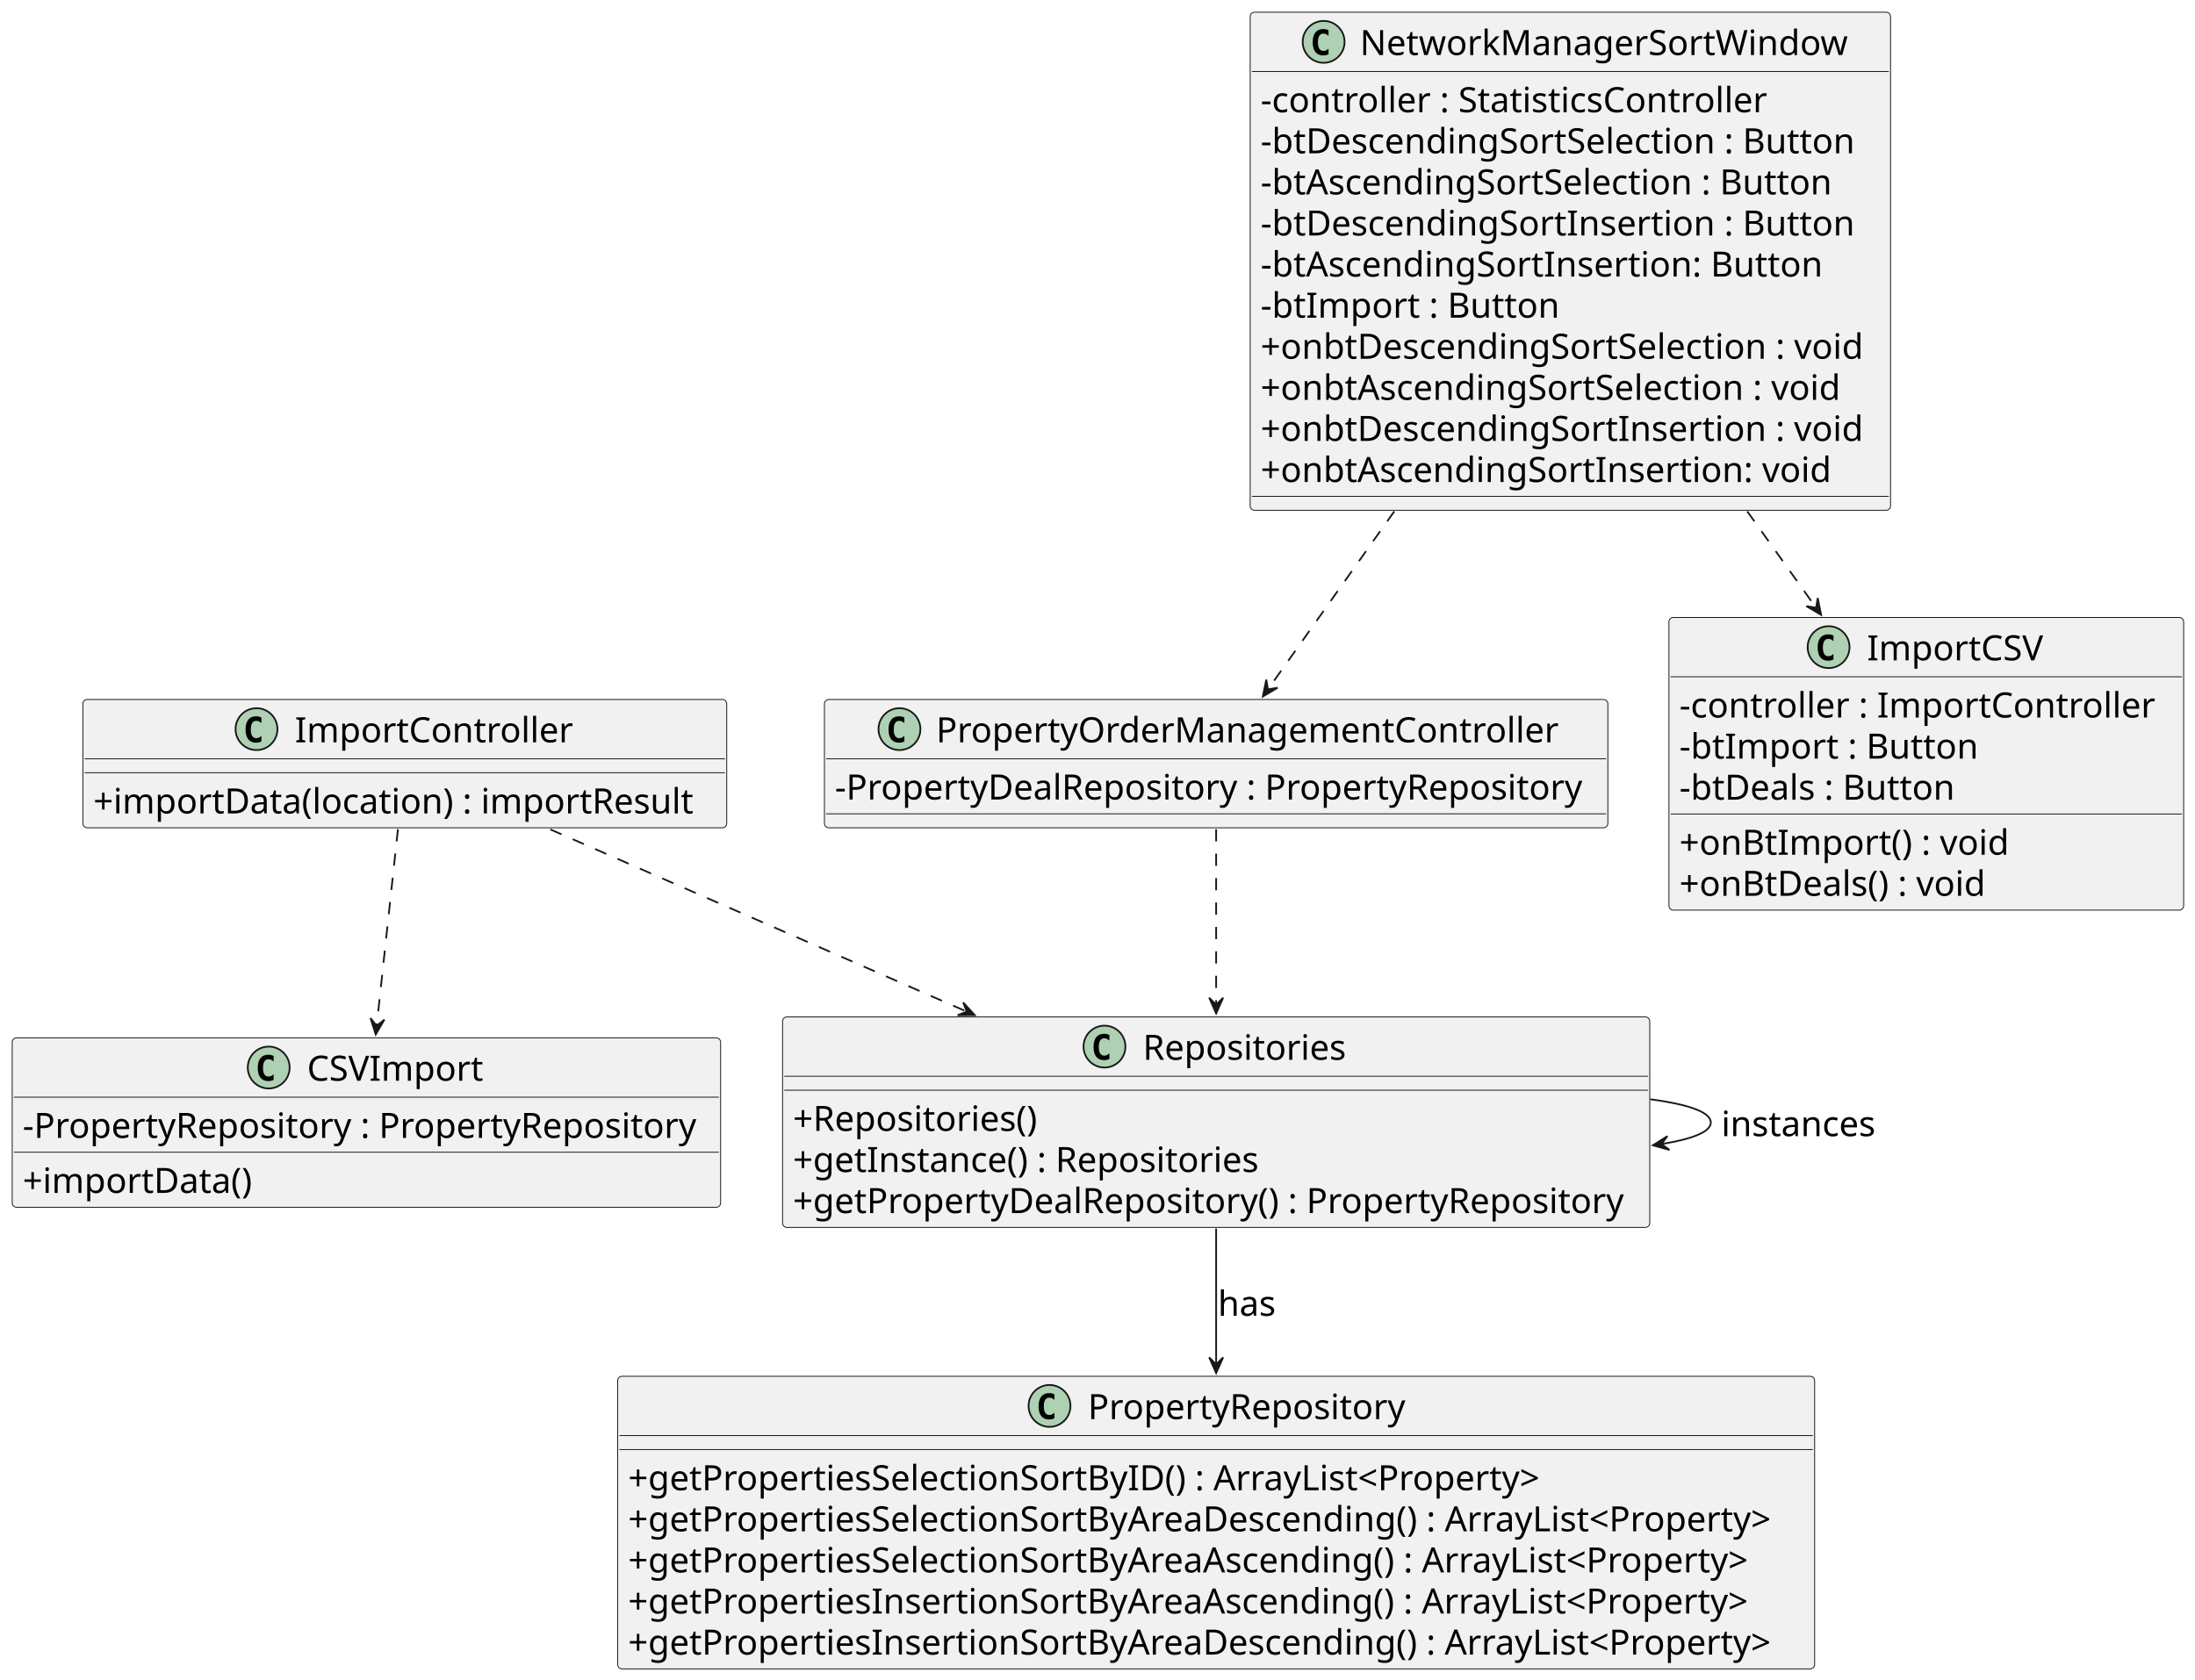
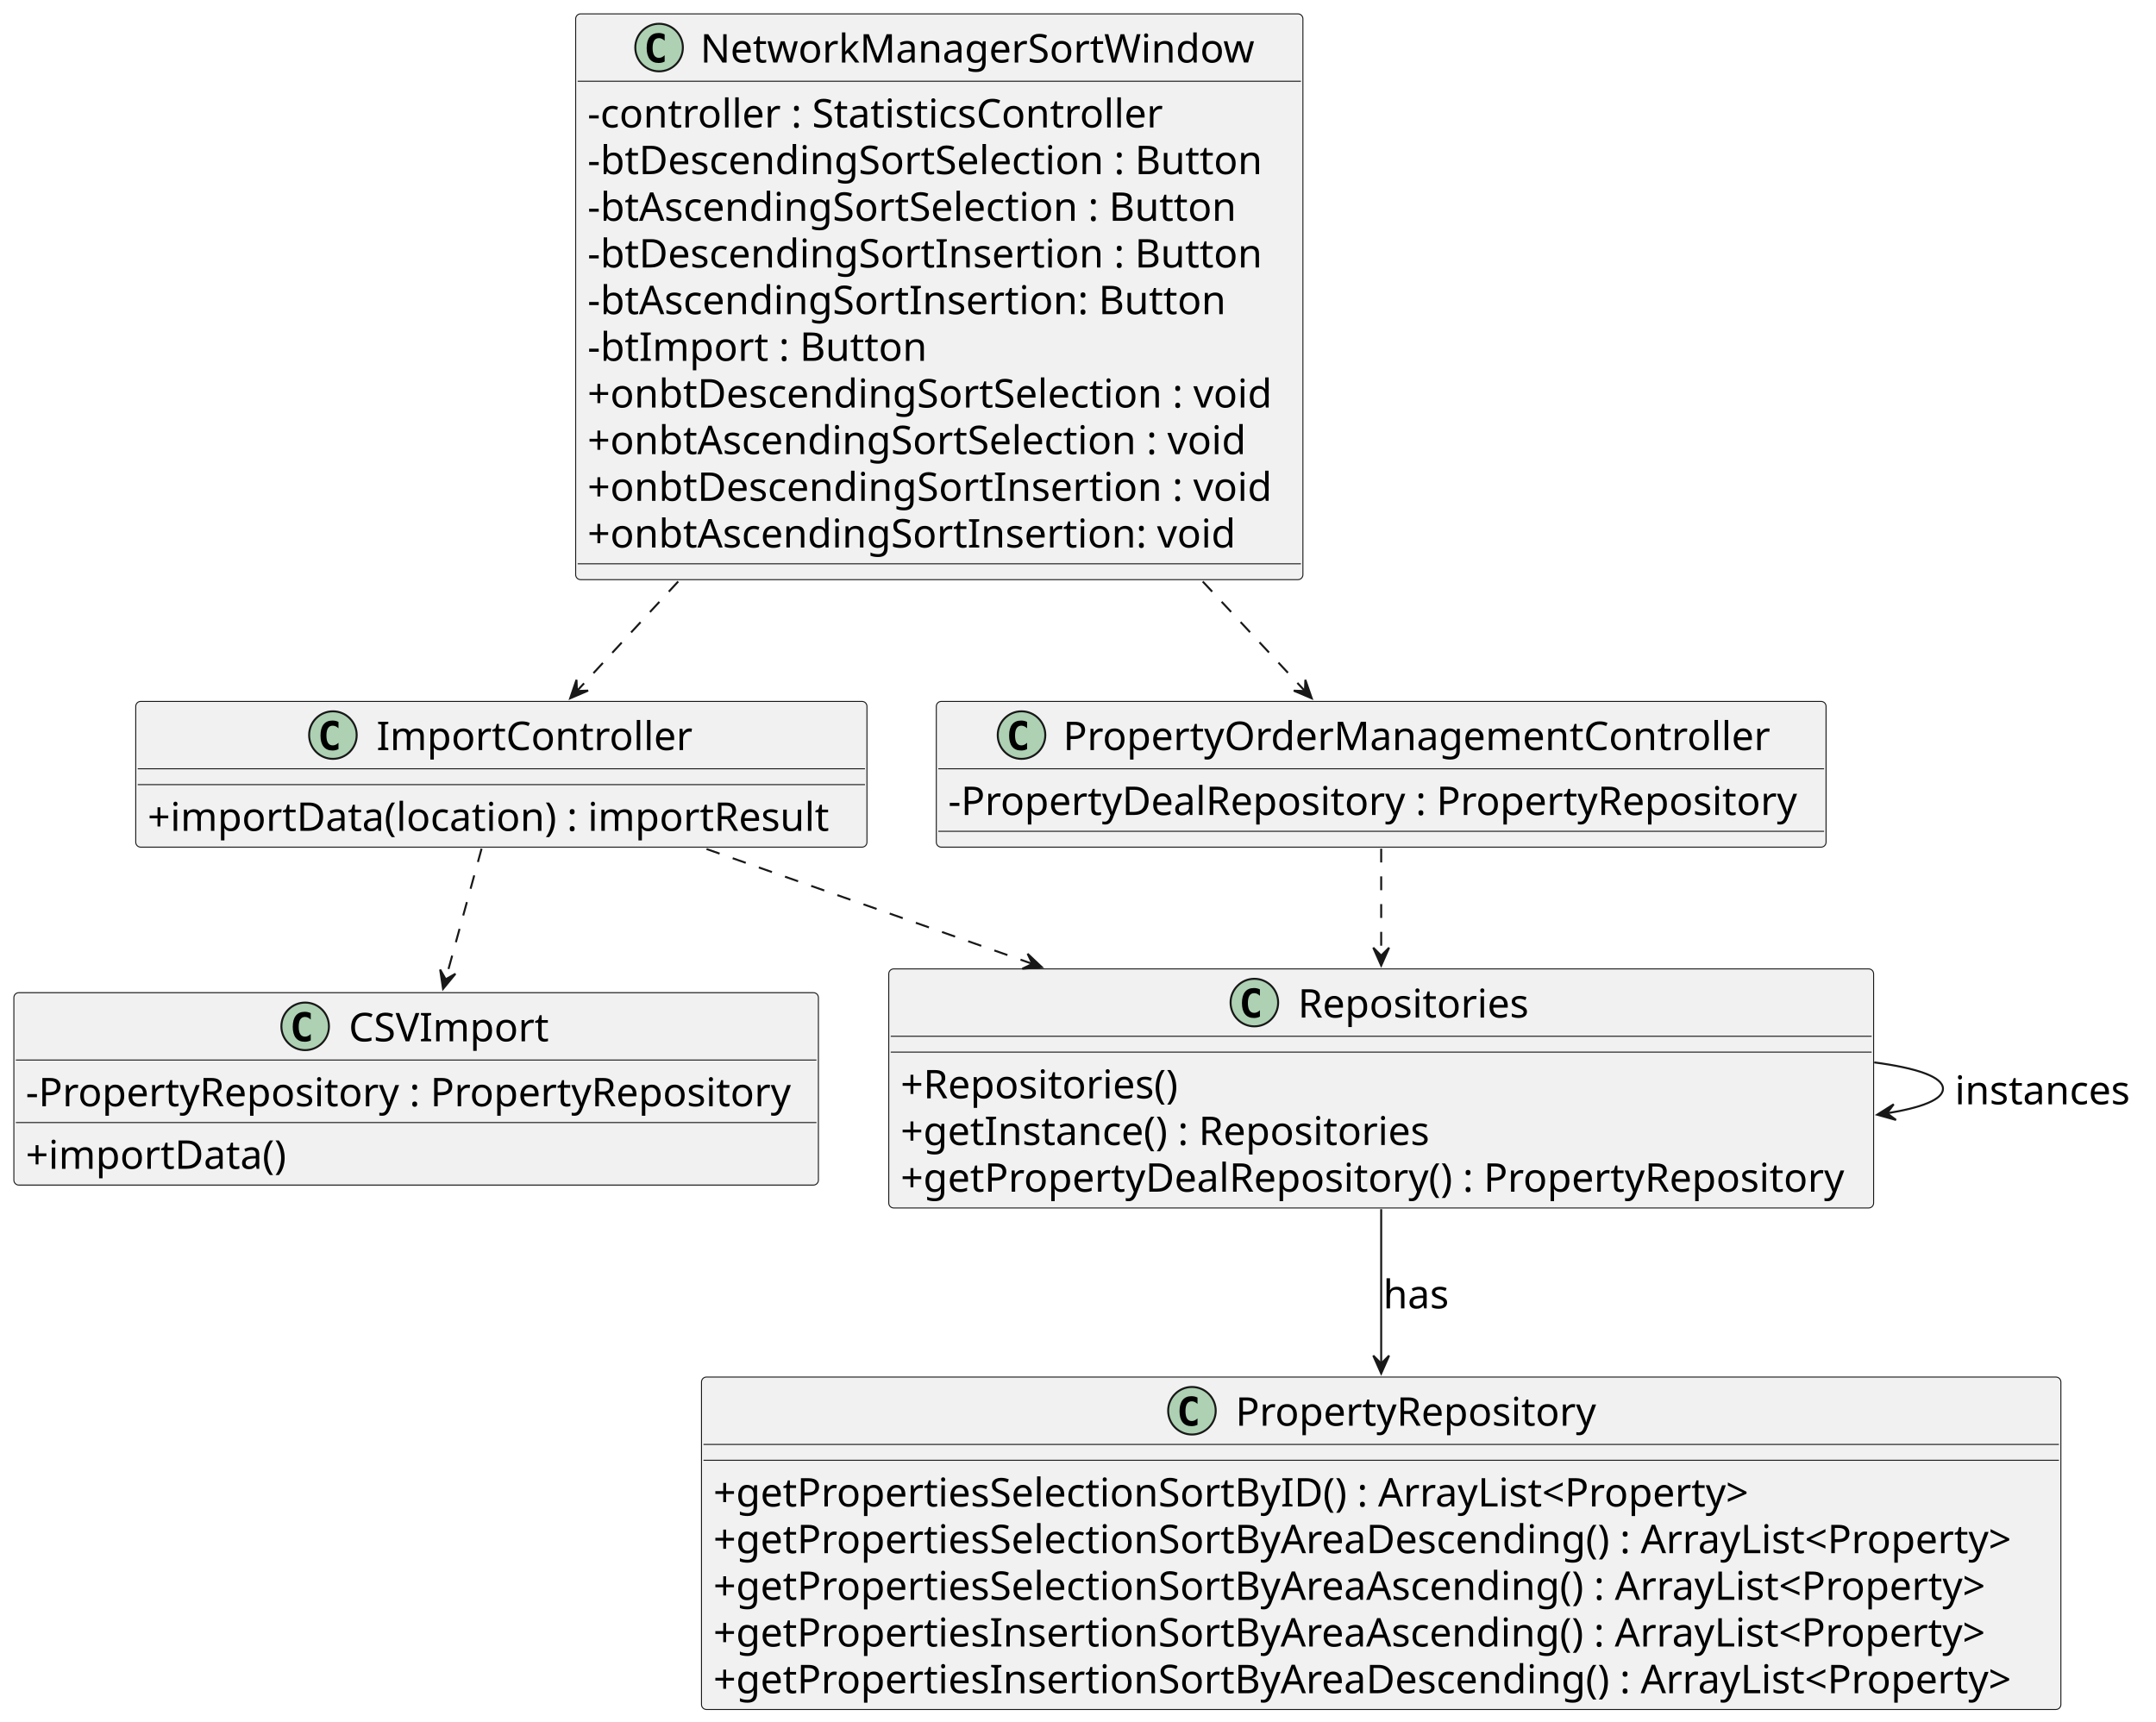
- <svg xmlns="http://www.w3.org/2000/svg" contentStyleType="text/css" height="963px" preserveAspectRatio="none" style="width:1258px;height:963px;background:#FFFFFF;" version="1.1" viewBox="0 0 1258 963" width="1258px" zoomAndPan="magnify">
+ <svg xmlns="http://www.w3.org/2000/svg" contentStyleType="text/css" height="869px" preserveAspectRatio="none" style="width:1088px;height:869px;background:#FFFFFF;" version="1.1" viewBox="0 0 1088 869" width="1088px" zoomAndPan="magnify">
  <defs />
  <g>
    <g id="elem_ImportController">
-       <rect codeLine="8" fill="#F1F1F1" height="73.555" id="ImportController" rx="2.5" ry="2.5" style="stroke:#181818;stroke-width:0.5;" width="369" x="47.5" y="401" />
-       <ellipse cx="147" cy="418" fill="#ADD1B2" rx="12" ry="12" style="stroke:#181818;stroke-width:1.0;" />
-       <path d="M149.807,425.08 Q149.123,425.432 148.371,425.607 Q147.619,425.783 146.789,425.783 Q143.84,425.783 142.287,423.84 Q140.734,421.897 140.734,418.225 Q140.734,414.543 142.287,412.6 Q143.84,410.656 146.789,410.656 Q147.619,410.656 148.381,410.832 Q149.143,411.008 149.807,411.359 L149.807,414.562 Q149.065,413.879 148.366,413.562 Q147.668,413.244 146.926,413.244 Q145.344,413.244 144.538,414.499 Q143.732,415.754 143.732,418.225 Q143.732,420.685 144.538,421.94 Q145.344,423.195 146.926,423.195 Q147.668,423.195 148.366,422.878 Q149.065,422.56 149.807,421.877 Z " fill="#000000" />
-       <text fill="#000000" font-family="sans-serif" font-size="20" lengthAdjust="spacing" textLength="161" x="169" y="425.559">ImportController</text>
-       <line style="stroke:#181818;stroke-width:0.5;" x1="48.5" x2="415.5" y1="435" y2="435" />
-       <line style="stroke:#181818;stroke-width:0.5;" x1="48.5" x2="415.5" y1="443" y2="443" />
-       <text fill="#000000" font-family="sans-serif" font-size="20" lengthAdjust="spacing" textLength="357" x="53.5" y="466.336">+importData(location) : importResult</text>
+       <rect codeLine="8" fill="#F1F1F1" height="73.555" id="ImportController" rx="2.5" ry="2.5" style="stroke:#181818;stroke-width:0.5;" width="369" x="68.5" y="354" />
+       <ellipse cx="168" cy="371" fill="#ADD1B2" rx="12" ry="12" style="stroke:#181818;stroke-width:1.0;" />
+       <path d="M170.807,378.08 Q170.123,378.432 169.371,378.607 Q168.619,378.783 167.789,378.783 Q164.84,378.783 163.287,376.84 Q161.734,374.897 161.734,371.225 Q161.734,367.543 163.287,365.6 Q164.84,363.656 167.789,363.656 Q168.619,363.656 169.381,363.832 Q170.143,364.008 170.807,364.359 L170.807,367.562 Q170.065,366.879 169.366,366.562 Q168.668,366.244 167.926,366.244 Q166.344,366.244 165.538,367.499 Q164.732,368.754 164.732,371.225 Q164.732,373.685 165.538,374.94 Q166.344,376.195 167.926,376.195 Q168.668,376.195 169.366,375.878 Q170.065,375.56 170.807,374.877 Z " fill="#000000" />
+       <text fill="#000000" font-family="sans-serif" font-size="20" lengthAdjust="spacing" textLength="161" x="190" y="378.559">ImportController</text>
+       <line style="stroke:#181818;stroke-width:0.5;" x1="69.5" x2="436.5" y1="388" y2="388" />
+       <line style="stroke:#181818;stroke-width:0.5;" x1="69.5" x2="436.5" y1="396" y2="396" />
+       <text fill="#000000" font-family="sans-serif" font-size="20" lengthAdjust="spacing" textLength="357" x="74.5" y="419.336">+importData(location) : importResult</text>
    </g>
    <g id="elem_PropertyOrderManagementController">
-       <rect codeLine="12" fill="#F1F1F1" height="73.555" id="PropertyOrderManagementController" rx="2.5" ry="2.5" style="stroke:#181818;stroke-width:0.5;" width="449" x="472.5" y="401" />
-       <ellipse cx="515.5" cy="418" fill="#ADD1B2" rx="12" ry="12" style="stroke:#181818;stroke-width:1.0;" />
-       <path d="M518.307,425.08 Q517.623,425.432 516.871,425.607 Q516.119,425.783 515.289,425.783 Q512.34,425.783 510.787,423.84 Q509.234,421.897 509.234,418.225 Q509.234,414.543 510.787,412.6 Q512.34,410.656 515.289,410.656 Q516.119,410.656 516.881,410.832 Q517.643,411.008 518.307,411.359 L518.307,414.562 Q517.564,413.879 516.866,413.562 Q516.168,413.244 515.426,413.244 Q513.844,413.244 513.038,414.499 Q512.232,415.754 512.232,418.225 Q512.232,420.685 513.038,421.94 Q513.844,423.195 515.426,423.195 Q516.168,423.195 516.866,422.878 Q517.564,422.56 518.307,421.877 Z " fill="#000000" />
-       <text fill="#000000" font-family="sans-serif" font-size="20" lengthAdjust="spacing" textLength="355" x="536.5" y="425.559">PropertyOrderManagementController</text>
-       <line style="stroke:#181818;stroke-width:0.5;" x1="473.5" x2="920.5" y1="435" y2="435" />
-       <text fill="#000000" font-family="sans-serif" font-size="20" lengthAdjust="spacing" textLength="437" x="478.5" y="458.336">-PropertyDealRepository : PropertyRepository</text>
-       <line style="stroke:#181818;stroke-width:0.5;" x1="473.5" x2="920.5" y1="466.555" y2="466.555" />
+       <rect codeLine="12" fill="#F1F1F1" height="73.555" id="PropertyOrderManagementController" rx="2.5" ry="2.5" style="stroke:#181818;stroke-width:0.5;" width="449" x="472.5" y="354" />
+       <ellipse cx="515.5" cy="371" fill="#ADD1B2" rx="12" ry="12" style="stroke:#181818;stroke-width:1.0;" />
+       <path d="M518.307,378.08 Q517.623,378.432 516.871,378.607 Q516.119,378.783 515.289,378.783 Q512.34,378.783 510.787,376.84 Q509.234,374.897 509.234,371.225 Q509.234,367.543 510.787,365.6 Q512.34,363.656 515.289,363.656 Q516.119,363.656 516.881,363.832 Q517.643,364.008 518.307,364.359 L518.307,367.562 Q517.564,366.879 516.866,366.562 Q516.168,366.244 515.426,366.244 Q513.844,366.244 513.038,367.499 Q512.232,368.754 512.232,371.225 Q512.232,373.685 513.038,374.94 Q513.844,376.195 515.426,376.195 Q516.168,376.195 516.866,375.878 Q517.564,375.56 518.307,374.877 Z " fill="#000000" />
+       <text fill="#000000" font-family="sans-serif" font-size="20" lengthAdjust="spacing" textLength="355" x="536.5" y="378.559">PropertyOrderManagementController</text>
+       <line style="stroke:#181818;stroke-width:0.5;" x1="473.5" x2="920.5" y1="388" y2="388" />
+       <text fill="#000000" font-family="sans-serif" font-size="20" lengthAdjust="spacing" textLength="437" x="478.5" y="411.336">-PropertyDealRepository : PropertyRepository</text>
+       <line style="stroke:#181818;stroke-width:0.5;" x1="473.5" x2="920.5" y1="419.555" y2="419.555" />
    </g>
    <g id="elem_CSVImport">
-       <rect codeLine="17" fill="#F1F1F1" height="97.109" id="CSVImport" rx="2.5" ry="2.5" style="stroke:#181818;stroke-width:0.5;" width="406" x="7" y="595" />
-       <ellipse cx="154" cy="612" fill="#ADD1B2" rx="12" ry="12" style="stroke:#181818;stroke-width:1.0;" />
-       <path d="M156.807,619.08 Q156.123,619.432 155.371,619.607 Q154.619,619.783 153.789,619.783 Q150.84,619.783 149.287,617.84 Q147.734,615.896 147.734,612.225 Q147.734,608.543 149.287,606.6 Q150.84,604.656 153.789,604.656 Q154.619,604.656 155.381,604.832 Q156.143,605.008 156.807,605.359 L156.807,608.562 Q156.065,607.879 155.366,607.562 Q154.668,607.244 153.926,607.244 Q152.344,607.244 151.538,608.499 Q150.732,609.754 150.732,612.225 Q150.732,614.686 151.538,615.94 Q152.344,617.195 153.926,617.195 Q154.668,617.195 155.366,616.878 Q156.065,616.561 156.807,615.877 Z " fill="#000000" />
-       <text fill="#000000" font-family="sans-serif" font-size="20" lengthAdjust="spacing" textLength="103" x="176" y="619.559">CSVImport</text>
-       <line style="stroke:#181818;stroke-width:0.5;" x1="8" x2="412" y1="629" y2="629" />
-       <text fill="#000000" font-family="sans-serif" font-size="20" lengthAdjust="spacing" textLength="394" x="13" y="652.336">-PropertyRepository : PropertyRepository</text>
-       <line style="stroke:#181818;stroke-width:0.5;" x1="8" x2="412" y1="660.555" y2="660.555" />
-       <text fill="#000000" font-family="sans-serif" font-size="20" lengthAdjust="spacing" textLength="139" x="13" y="683.891">+importData()</text>
+       <rect codeLine="17" fill="#F1F1F1" height="97.109" id="CSVImport" rx="2.5" ry="2.5" style="stroke:#181818;stroke-width:0.5;" width="406" x="7" y="501" />
+       <ellipse cx="154" cy="518" fill="#ADD1B2" rx="12" ry="12" style="stroke:#181818;stroke-width:1.0;" />
+       <path d="M156.807,525.08 Q156.123,525.432 155.371,525.607 Q154.619,525.783 153.789,525.783 Q150.84,525.783 149.287,523.84 Q147.734,521.896 147.734,518.225 Q147.734,514.543 149.287,512.6 Q150.84,510.656 153.789,510.656 Q154.619,510.656 155.381,510.832 Q156.143,511.008 156.807,511.359 L156.807,514.562 Q156.065,513.879 155.366,513.562 Q154.668,513.244 153.926,513.244 Q152.344,513.244 151.538,514.499 Q150.732,515.754 150.732,518.225 Q150.732,520.686 151.538,521.94 Q152.344,523.195 153.926,523.195 Q154.668,523.195 155.366,522.878 Q156.065,522.561 156.807,521.877 Z " fill="#000000" />
+       <text fill="#000000" font-family="sans-serif" font-size="20" lengthAdjust="spacing" textLength="103" x="176" y="525.559">CSVImport</text>
+       <line style="stroke:#181818;stroke-width:0.5;" x1="8" x2="412" y1="535" y2="535" />
+       <text fill="#000000" font-family="sans-serif" font-size="20" lengthAdjust="spacing" textLength="394" x="13" y="558.336">-PropertyRepository : PropertyRepository</text>
+       <line style="stroke:#181818;stroke-width:0.5;" x1="8" x2="412" y1="566.555" y2="566.555" />
+       <text fill="#000000" font-family="sans-serif" font-size="20" lengthAdjust="spacing" textLength="139" x="13" y="589.891">+importData()</text>
    </g>
    <g id="elem_Repositories">
-       <rect codeLine="23" fill="#F1F1F1" height="120.664" id="Repositories" rx="2.5" ry="2.5" style="stroke:#181818;stroke-width:0.5;" width="497" x="448.5" y="583" />
-       <ellipse cx="633" cy="600" fill="#ADD1B2" rx="12" ry="12" style="stroke:#181818;stroke-width:1.0;" />
-       <path d="M635.807,607.08 Q635.123,607.432 634.371,607.607 Q633.619,607.783 632.789,607.783 Q629.84,607.783 628.287,605.84 Q626.734,603.896 626.734,600.225 Q626.734,596.543 628.287,594.6 Q629.84,592.656 632.789,592.656 Q633.619,592.656 634.381,592.832 Q635.143,593.008 635.807,593.359 L635.807,596.562 Q635.064,595.879 634.366,595.562 Q633.668,595.244 632.926,595.244 Q631.344,595.244 630.538,596.499 Q629.732,597.754 629.732,600.225 Q629.732,602.686 630.538,603.94 Q631.344,605.195 632.926,605.195 Q633.668,605.195 634.366,604.878 Q635.064,604.561 635.807,603.877 Z " fill="#000000" />
-       <text fill="#000000" font-family="sans-serif" font-size="20" lengthAdjust="spacing" textLength="119" x="655" y="607.559">Repositories</text>
-       <line style="stroke:#181818;stroke-width:0.5;" x1="449.5" x2="944.5" y1="617" y2="617" />
-       <line style="stroke:#181818;stroke-width:0.5;" x1="449.5" x2="944.5" y1="625" y2="625" />
-       <text fill="#000000" font-family="sans-serif" font-size="20" lengthAdjust="spacing" textLength="149" x="454.5" y="648.336">+Repositories()</text>
-       <text fill="#000000" font-family="sans-serif" font-size="20" lengthAdjust="spacing" textLength="276" x="454.5" y="671.891">+getInstance() : Repositories</text>
-       <text fill="#000000" font-family="sans-serif" font-size="20" lengthAdjust="spacing" textLength="485" x="454.5" y="695.445">+getPropertyDealRepository() : PropertyRepository</text>
+       <rect codeLine="23" fill="#F1F1F1" height="120.664" id="Repositories" rx="2.5" ry="2.5" style="stroke:#181818;stroke-width:0.5;" width="497" x="448.5" y="489" />
+       <ellipse cx="633" cy="506" fill="#ADD1B2" rx="12" ry="12" style="stroke:#181818;stroke-width:1.0;" />
+       <path d="M635.807,513.08 Q635.123,513.432 634.371,513.607 Q633.619,513.783 632.789,513.783 Q629.84,513.783 628.287,511.84 Q626.734,509.897 626.734,506.225 Q626.734,502.543 628.287,500.6 Q629.84,498.656 632.789,498.656 Q633.619,498.656 634.381,498.832 Q635.143,499.008 635.807,499.359 L635.807,502.562 Q635.064,501.879 634.366,501.562 Q633.668,501.244 632.926,501.244 Q631.344,501.244 630.538,502.499 Q629.732,503.754 629.732,506.225 Q629.732,508.685 630.538,509.94 Q631.344,511.195 632.926,511.195 Q633.668,511.195 634.366,510.878 Q635.064,510.56 635.807,509.877 Z " fill="#000000" />
+       <text fill="#000000" font-family="sans-serif" font-size="20" lengthAdjust="spacing" textLength="119" x="655" y="513.559">Repositories</text>
+       <line style="stroke:#181818;stroke-width:0.5;" x1="449.5" x2="944.5" y1="523" y2="523" />
+       <line style="stroke:#181818;stroke-width:0.5;" x1="449.5" x2="944.5" y1="531" y2="531" />
+       <text fill="#000000" font-family="sans-serif" font-size="20" lengthAdjust="spacing" textLength="149" x="454.5" y="554.336">+Repositories()</text>
+       <text fill="#000000" font-family="sans-serif" font-size="20" lengthAdjust="spacing" textLength="276" x="454.5" y="577.891">+getInstance() : Repositories</text>
+       <text fill="#000000" font-family="sans-serif" font-size="20" lengthAdjust="spacing" textLength="485" x="454.5" y="601.445">+getPropertyDealRepository() : PropertyRepository</text>
    </g>
    <g id="elem_PropertyRepository">
-       <rect codeLine="29" fill="#F1F1F1" height="167.773" id="PropertyRepository" rx="2.5" ry="2.5" style="stroke:#181818;stroke-width:0.5;" width="686" x="354" y="789" />
-       <ellipse cx="601.5" cy="806" fill="#ADD1B2" rx="12" ry="12" style="stroke:#181818;stroke-width:1.0;" />
-       <path d="M604.307,813.08 Q603.623,813.432 602.871,813.607 Q602.119,813.783 601.289,813.783 Q598.34,813.783 596.787,811.84 Q595.234,809.896 595.234,806.225 Q595.234,802.543 596.787,800.6 Q598.34,798.656 601.289,798.656 Q602.119,798.656 602.881,798.832 Q603.643,799.008 604.307,799.359 L604.307,802.562 Q603.564,801.879 602.866,801.562 Q602.168,801.244 601.426,801.244 Q599.844,801.244 599.038,802.499 Q598.232,803.754 598.232,806.225 Q598.232,808.686 599.038,809.94 Q599.844,811.195 601.426,811.195 Q602.168,811.195 602.866,810.878 Q603.564,810.561 604.307,809.877 Z " fill="#000000" />
-       <text fill="#000000" font-family="sans-serif" font-size="20" lengthAdjust="spacing" textLength="182" x="623.5" y="813.559">PropertyRepository</text>
-       <line style="stroke:#181818;stroke-width:0.5;" x1="355" x2="1039" y1="823" y2="823" />
-       <line style="stroke:#181818;stroke-width:0.5;" x1="355" x2="1039" y1="831" y2="831" />
-       <text fill="#000000" font-family="sans-serif" font-size="20" lengthAdjust="spacing" textLength="539" x="360" y="854.336">+getPropertiesSelectionSortByID() : ArrayList&lt;Property&gt;</text>
-       <text fill="#000000" font-family="sans-serif" font-size="20" lengthAdjust="spacing" textLength="674" x="360" y="877.891">+getPropertiesSelectionSortByAreaDescending() : ArrayList&lt;Property&gt;</text>
-       <text fill="#000000" font-family="sans-serif" font-size="20" lengthAdjust="spacing" textLength="662" x="360" y="901.445">+getPropertiesSelectionSortByAreaAscending() : ArrayList&lt;Property&gt;</text>
-       <text fill="#000000" font-family="sans-serif" font-size="20" lengthAdjust="spacing" textLength="660" x="360" y="925">+getPropertiesInsertionSortByAreaAscending() : ArrayList&lt;Property&gt;</text>
-       <text fill="#000000" font-family="sans-serif" font-size="20" lengthAdjust="spacing" textLength="672" x="360" y="948.555">+getPropertiesInsertionSortByAreaDescending() : ArrayList&lt;Property&gt;</text>
+       <rect codeLine="29" fill="#F1F1F1" height="167.773" id="PropertyRepository" rx="2.5" ry="2.5" style="stroke:#181818;stroke-width:0.5;" width="686" x="354" y="695" />
+       <ellipse cx="601.5" cy="712" fill="#ADD1B2" rx="12" ry="12" style="stroke:#181818;stroke-width:1.0;" />
+       <path d="M604.307,719.08 Q603.623,719.432 602.871,719.607 Q602.119,719.783 601.289,719.783 Q598.34,719.783 596.787,717.84 Q595.234,715.896 595.234,712.225 Q595.234,708.543 596.787,706.6 Q598.34,704.656 601.289,704.656 Q602.119,704.656 602.881,704.832 Q603.643,705.008 604.307,705.359 L604.307,708.562 Q603.564,707.879 602.866,707.562 Q602.168,707.244 601.426,707.244 Q599.844,707.244 599.038,708.499 Q598.232,709.754 598.232,712.225 Q598.232,714.686 599.038,715.94 Q599.844,717.195 601.426,717.195 Q602.168,717.195 602.866,716.878 Q603.564,716.561 604.307,715.877 Z " fill="#000000" />
+       <text fill="#000000" font-family="sans-serif" font-size="20" lengthAdjust="spacing" textLength="182" x="623.5" y="719.559">PropertyRepository</text>
+       <line style="stroke:#181818;stroke-width:0.5;" x1="355" x2="1039" y1="729" y2="729" />
+       <line style="stroke:#181818;stroke-width:0.5;" x1="355" x2="1039" y1="737" y2="737" />
+       <text fill="#000000" font-family="sans-serif" font-size="20" lengthAdjust="spacing" textLength="539" x="360" y="760.336">+getPropertiesSelectionSortByID() : ArrayList&lt;Property&gt;</text>
+       <text fill="#000000" font-family="sans-serif" font-size="20" lengthAdjust="spacing" textLength="674" x="360" y="783.891">+getPropertiesSelectionSortByAreaDescending() : ArrayList&lt;Property&gt;</text>
+       <text fill="#000000" font-family="sans-serif" font-size="20" lengthAdjust="spacing" textLength="662" x="360" y="807.445">+getPropertiesSelectionSortByAreaAscending() : ArrayList&lt;Property&gt;</text>
+       <text fill="#000000" font-family="sans-serif" font-size="20" lengthAdjust="spacing" textLength="660" x="360" y="831">+getPropertiesInsertionSortByAreaAscending() : ArrayList&lt;Property&gt;</text>
+       <text fill="#000000" font-family="sans-serif" font-size="20" lengthAdjust="spacing" textLength="672" x="360" y="854.555">+getPropertiesInsertionSortByAreaDescending() : ArrayList&lt;Property&gt;</text>
    </g>
    <g id="elem_NetworkManagerSortWindow">
-       <rect codeLine="38" fill="#F1F1F1" height="285.547" id="NetworkManagerSortWindow" rx="2.5" ry="2.5" style="stroke:#181818;stroke-width:0.5;" width="367" x="716.5" y="7" />
-       <ellipse cx="758.6" cy="24" fill="#ADD1B2" rx="12" ry="12" style="stroke:#181818;stroke-width:1.0;" />
-       <path d="M761.407,31.08 Q760.723,31.432 759.971,31.607 Q759.219,31.783 758.389,31.783 Q755.44,31.783 753.887,29.84 Q752.334,27.896 752.334,24.225 Q752.334,20.543 753.887,18.6 Q755.44,16.656 758.389,16.656 Q759.219,16.656 759.981,16.832 Q760.743,17.008 761.407,17.359 L761.407,20.562 Q760.664,19.879 759.966,19.561 Q759.268,19.244 758.526,19.244 Q756.944,19.244 756.138,20.499 Q755.332,21.754 755.332,24.225 Q755.332,26.686 756.138,27.94 Q756.944,29.195 758.526,29.195 Q759.268,29.195 759.966,28.878 Q760.664,28.561 761.407,27.877 Z " fill="#000000" />
-       <text fill="#000000" font-family="sans-serif" font-size="20" lengthAdjust="spacing" textLength="275" x="779.4" y="31.559">NetworkManagerSortWindow</text>
-       <line style="stroke:#181818;stroke-width:0.5;" x1="717.5" x2="1082.5" y1="41" y2="41" />
-       <text fill="#000000" font-family="sans-serif" font-size="20" lengthAdjust="spacing" textLength="303" x="722.5" y="64.336">-controller : StatisticsController</text>
-       <text fill="#000000" font-family="sans-serif" font-size="20" lengthAdjust="spacing" textLength="348" x="722.5" y="87.891">-btDescendingSortSelection : Button</text>
-       <text fill="#000000" font-family="sans-serif" font-size="20" lengthAdjust="spacing" textLength="336" x="722.5" y="111.445">-btAscendingSortSelection : Button</text>
-       <text fill="#000000" font-family="sans-serif" font-size="20" lengthAdjust="spacing" textLength="346" x="722.5" y="135">-btDescendingSortInsertion : Button</text>
-       <text fill="#000000" font-family="sans-serif" font-size="20" lengthAdjust="spacing" textLength="328" x="722.5" y="158.555">-btAscendingSortInsertion: Button</text>
-       <text fill="#000000" font-family="sans-serif" font-size="20" lengthAdjust="spacing" textLength="177" x="722.5" y="182.109">-btImport : Button</text>
-       <text fill="#000000" font-family="sans-serif" font-size="20" lengthAdjust="spacing" textLength="355" x="722.5" y="205.664">+onbtDescendingSortSelection : void</text>
-       <text fill="#000000" font-family="sans-serif" font-size="20" lengthAdjust="spacing" textLength="343" x="722.5" y="229.219">+onbtAscendingSortSelection : void</text>
-       <text fill="#000000" font-family="sans-serif" font-size="20" lengthAdjust="spacing" textLength="353" x="722.5" y="252.773">+onbtDescendingSortInsertion : void</text>
-       <text fill="#000000" font-family="sans-serif" font-size="20" lengthAdjust="spacing" textLength="335" x="722.5" y="276.328">+onbtAscendingSortInsertion: void</text>
-       <line style="stroke:#181818;stroke-width:0.5;" x1="717.5" x2="1082.5" y1="284.547" y2="284.547" />
-     </g>
-     <g id="elem_ImportCSV">
-       <rect codeLine="53" fill="#F1F1F1" height="167.773" id="ImportCSV" rx="2.5" ry="2.5" style="stroke:#181818;stroke-width:0.5;" width="295" x="956.5" y="354" />
-       <ellipse cx="1048" cy="371" fill="#ADD1B2" rx="12" ry="12" style="stroke:#181818;stroke-width:1.0;" />
-       <path d="M1050.807,378.08 Q1050.123,378.432 1049.371,378.607 Q1048.619,378.783 1047.789,378.783 Q1044.84,378.783 1043.287,376.84 Q1041.734,374.897 1041.734,371.225 Q1041.734,367.543 1043.287,365.6 Q1044.84,363.656 1047.789,363.656 Q1048.619,363.656 1049.381,363.832 Q1050.143,364.008 1050.807,364.359 L1050.807,367.562 Q1050.064,366.879 1049.366,366.562 Q1048.668,366.244 1047.926,366.244 Q1046.344,366.244 1045.538,367.499 Q1044.732,368.754 1044.732,371.225 Q1044.732,373.685 1045.538,374.94 Q1046.344,376.195 1047.926,376.195 Q1048.668,376.195 1049.366,375.878 Q1050.064,375.56 1050.807,374.877 Z " fill="#000000" />
-       <text fill="#000000" font-family="sans-serif" font-size="20" lengthAdjust="spacing" textLength="103" x="1070" y="378.559">ImportCSV</text>
-       <line style="stroke:#181818;stroke-width:0.5;" x1="957.5" x2="1250.5" y1="388" y2="388" />
-       <text fill="#000000" font-family="sans-serif" font-size="20" lengthAdjust="spacing" textLength="283" x="962.5" y="411.336">-controller : ImportController</text>
-       <text fill="#000000" font-family="sans-serif" font-size="20" lengthAdjust="spacing" textLength="177" x="962.5" y="434.891">-btImport : Button</text>
-       <text fill="#000000" font-family="sans-serif" font-size="20" lengthAdjust="spacing" textLength="165" x="962.5" y="458.445">-btDeals : Button</text>
-       <line style="stroke:#181818;stroke-width:0.5;" x1="957.5" x2="1250.5" y1="466.664" y2="466.664" />
-       <text fill="#000000" font-family="sans-serif" font-size="20" lengthAdjust="spacing" textLength="197" x="962.5" y="490">+onBtImport() : void</text>
-       <text fill="#000000" font-family="sans-serif" font-size="20" lengthAdjust="spacing" textLength="185" x="962.5" y="513.555">+onBtDeals() : void</text>
-     </g>
-     <g id="link_NetworkManagerSortWindow_ImportCSV">
-       <path codeLine="62" d="M1001.4,293.16 C1014.93,312.13 1028.47,331.11 1041.08,348.78 " fill="none" id="NetworkManagerSortWindow-to-ImportCSV" style="stroke:#181818;stroke-width:1.0;stroke-dasharray:7.0,7.0;" />
-       <polygon fill="#181818" points="1043.73,352.5,1041.767,342.849,1040.829,348.428,1035.251,347.49,1043.73,352.5" style="stroke:#181818;stroke-width:1.0;" />
+       <rect codeLine="38" fill="#F1F1F1" height="285.547" id="NetworkManagerSortWindow" rx="2.5" ry="2.5" style="stroke:#181818;stroke-width:0.5;" width="367" x="290.5" y="7" />
+       <ellipse cx="332.6" cy="24" fill="#ADD1B2" rx="12" ry="12" style="stroke:#181818;stroke-width:1.0;" />
+       <path d="M335.407,31.08 Q334.723,31.432 333.971,31.607 Q333.219,31.783 332.389,31.783 Q329.44,31.783 327.887,29.84 Q326.334,27.896 326.334,24.225 Q326.334,20.543 327.887,18.6 Q329.44,16.656 332.389,16.656 Q333.219,16.656 333.981,16.832 Q334.743,17.008 335.407,17.359 L335.407,20.562 Q334.664,19.879 333.966,19.561 Q333.268,19.244 332.526,19.244 Q330.944,19.244 330.138,20.499 Q329.332,21.754 329.332,24.225 Q329.332,26.686 330.138,27.94 Q330.944,29.195 332.526,29.195 Q333.268,29.195 333.966,28.878 Q334.664,28.561 335.407,27.877 Z " fill="#000000" />
+       <text fill="#000000" font-family="sans-serif" font-size="20" lengthAdjust="spacing" textLength="275" x="353.4" y="31.559">NetworkManagerSortWindow</text>
+       <line style="stroke:#181818;stroke-width:0.5;" x1="291.5" x2="656.5" y1="41" y2="41" />
+       <text fill="#000000" font-family="sans-serif" font-size="20" lengthAdjust="spacing" textLength="303" x="296.5" y="64.336">-controller : StatisticsController</text>
+       <text fill="#000000" font-family="sans-serif" font-size="20" lengthAdjust="spacing" textLength="348" x="296.5" y="87.891">-btDescendingSortSelection : Button</text>
+       <text fill="#000000" font-family="sans-serif" font-size="20" lengthAdjust="spacing" textLength="336" x="296.5" y="111.445">-btAscendingSortSelection : Button</text>
+       <text fill="#000000" font-family="sans-serif" font-size="20" lengthAdjust="spacing" textLength="346" x="296.5" y="135">-btDescendingSortInsertion : Button</text>
+       <text fill="#000000" font-family="sans-serif" font-size="20" lengthAdjust="spacing" textLength="328" x="296.5" y="158.555">-btAscendingSortInsertion: Button</text>
+       <text fill="#000000" font-family="sans-serif" font-size="20" lengthAdjust="spacing" textLength="177" x="296.5" y="182.109">-btImport : Button</text>
+       <text fill="#000000" font-family="sans-serif" font-size="20" lengthAdjust="spacing" textLength="355" x="296.5" y="205.664">+onbtDescendingSortSelection : void</text>
+       <text fill="#000000" font-family="sans-serif" font-size="20" lengthAdjust="spacing" textLength="343" x="296.5" y="229.219">+onbtAscendingSortSelection : void</text>
+       <text fill="#000000" font-family="sans-serif" font-size="20" lengthAdjust="spacing" textLength="353" x="296.5" y="252.773">+onbtDescendingSortInsertion : void</text>
+       <text fill="#000000" font-family="sans-serif" font-size="20" lengthAdjust="spacing" textLength="335" x="296.5" y="276.328">+onbtAscendingSortInsertion: void</text>
+       <line style="stroke:#181818;stroke-width:0.5;" x1="291.5" x2="656.5" y1="284.547" y2="284.547" />
    </g>
    <g id="link_NetworkManagerSortWindow_PropertyOrderManagementController">
-       <path codeLine="63" d="M799.09,293.16 C772.49,330.64 745.83,368.2 726.43,395.54 " fill="none" id="NetworkManagerSortWindow-to-PropertyOrderManagementController" style="stroke:#181818;stroke-width:1.0;stroke-dasharray:7.0,7.0;" />
-       <polygon fill="#181818" points="723.77,399.28,732.249,394.27,726.671,395.207,725.733,389.629,723.77,399.28" style="stroke:#181818;stroke-width:1.0;" />
+       <path codeLine="52" d="M606.94,293.48 C625.87,313.76 643.94,333.13 658.86,349.12 " fill="none" id="NetworkManagerSortWindow-to-PropertyOrderManagementController" style="stroke:#181818;stroke-width:1.0;stroke-dasharray:7.0,7.0;" />
+       <polygon fill="#181818" points="661.95,352.43,658.732,343.122,658.538,348.775,652.884,348.581,661.95,352.43" style="stroke:#181818;stroke-width:1.0;" />
    </g>
    <g id="link_PropertyOrderManagementController_Repositories">
-       <path codeLine="64" d="M697,475.38 C697,503.36 697,542.79 697,576.31 " fill="none" id="PropertyOrderManagementController-to-Repositories" style="stroke:#181818;stroke-width:1.0;stroke-dasharray:7.0,7.0;" />
-       <polygon fill="#181818" points="697,580.99,701,571.99,697,575.99,693,571.99,697,580.99" style="stroke:#181818;stroke-width:1.0;" />
+       <path codeLine="53" d="M697,428.3 C697,444.44 697,463.97 697,482.55 " fill="none" id="PropertyOrderManagementController-to-Repositories" style="stroke:#181818;stroke-width:1.0;stroke-dasharray:7.0,7.0;" />
+       <polygon fill="#181818" points="697,487.29,701,478.29,697,482.29,693,478.29,697,487.29" style="stroke:#181818;stroke-width:1.0;" />
+     </g>
+     <g id="link_NetworkManagerSortWindow_ImportController">
+       <path codeLine="54" d="M342.25,293.48 C323.49,313.76 305.59,333.13 290.8,349.12 " fill="none" id="NetworkManagerSortWindow-to-ImportController" style="stroke:#181818;stroke-width:1.0;stroke-dasharray:7.0,7.0;" />
+       <polygon fill="#181818" points="287.74,352.43,296.79,348.545,291.137,348.762,290.92,343.109,287.74,352.43" style="stroke:#181818;stroke-width:1.0;" />
    </g>
    <g id="link_ImportController_CSVImport">
-       <path codeLine="66" d="M228.07,475.38 C224.67,506.83 219.71,552.73 215.84,588.47 " fill="none" id="ImportController-to-CSVImport" style="stroke:#181818;stroke-width:1.0;stroke-dasharray:7.0,7.0;" />
-       <polygon fill="#181818" points="215.34,593.06,220.293,584.547,215.883,588.09,212.341,583.679,215.34,593.06" style="stroke:#181818;stroke-width:1.0;" />
+       <path codeLine="55" d="M243.03,428.3 C237.63,447.94 230.86,472.59 224.85,494.45 " fill="none" id="ImportController-to-CSVImport" style="stroke:#181818;stroke-width:1.0;stroke-dasharray:7.0,7.0;" />
+       <polygon fill="#181818" points="223.58,499.08,229.83,491.468,224.91,494.26,222.118,489.34,223.58,499.08" style="stroke:#181818;stroke-width:1.0;" />
    </g>
    <g id="link_ImportController_Repositories">
-       <path codeLine="67" d="M315.4,475.5 C381.76,504.54 476.15,545.85 554.45,580.11 " fill="none" id="ImportController-to-Repositories" style="stroke:#181818;stroke-width:1.0;stroke-dasharray:7.0,7.0;" />
-       <polygon fill="#181818" points="558.67,581.96,552.019,574.696,554.087,579.961,548.821,582.029,558.67,581.96" style="stroke:#181818;stroke-width:1.0;" />
+       <path codeLine="56" d="M356.54,428.49 C405.49,445.75 465.31,466.84 521.08,486.49 " fill="none" id="ImportController-to-Repositories" style="stroke:#181818;stroke-width:1.0;stroke-dasharray:7.0,7.0;" />
+       <polygon fill="#181818" points="525.73,488.13,518.566,481.372,521.013,486.472,515.913,488.919,525.73,488.13" style="stroke:#181818;stroke-width:1.0;" />
    </g>
    <g id="link_Repositories_Repositories">
-       <path codeLine="69" d="M945.81,630.19 C967.16,633.02 980.5,637.46 980.5,643.5 C980.5,648.93 969.74,653.06 952.06,655.9 " fill="none" id="Repositories-to-Repositories" style="stroke:#181818;stroke-width:1.0;" />
-       <polygon fill="#181818" points="947.31,656.59,956.797,659.235,952.257,655.861,955.63,651.32,947.31,656.59" style="stroke:#181818;stroke-width:1.0;" />
-       <text fill="#000000" font-family="sans-serif" font-size="20" lengthAdjust="spacing" textLength="89" x="986.5" y="651.336">instances</text>
+       <path codeLine="58" d="M945.81,536.19 C967.16,539.02 980.5,543.46 980.5,549.5 C980.5,554.93 969.74,559.06 952.06,561.9 " fill="none" id="Repositories-to-Repositories" style="stroke:#181818;stroke-width:1.0;" />
+       <polygon fill="#181818" points="947.31,562.59,956.797,565.235,952.257,561.861,955.63,557.32,947.31,562.59" style="stroke:#181818;stroke-width:1.0;" />
+       <text fill="#000000" font-family="sans-serif" font-size="20" lengthAdjust="spacing" textLength="89" x="986.5" y="557.336">instances</text>
    </g>
    <g id="link_Repositories_PropertyRepository">
-       <path codeLine="70" d="M697,704.27 C697,728.16 697,756.18 697,782.41 " fill="none" id="Repositories-to-PropertyRepository" style="stroke:#181818;stroke-width:1.0;" />
-       <polygon fill="#181818" points="697,787.17,701,778.17,697,782.17,693,778.17,697,787.17" style="stroke:#181818;stroke-width:1.0;" />
-       <text fill="#000000" font-family="sans-serif" font-size="20" lengthAdjust="spacing" textLength="33" x="698" y="754.336">has</text>
+       <path codeLine="59" d="M697,610.27 C697,634.16 697,662.18 697,688.41 " fill="none" id="Repositories-to-PropertyRepository" style="stroke:#181818;stroke-width:1.0;" />
+       <polygon fill="#181818" points="697,693.17,701,684.17,697,688.17,693,684.17,697,693.17" style="stroke:#181818;stroke-width:1.0;" />
+       <text fill="#000000" font-family="sans-serif" font-size="20" lengthAdjust="spacing" textLength="33" x="698" y="660.336">has</text>
    </g>
  </g>
</svg>
